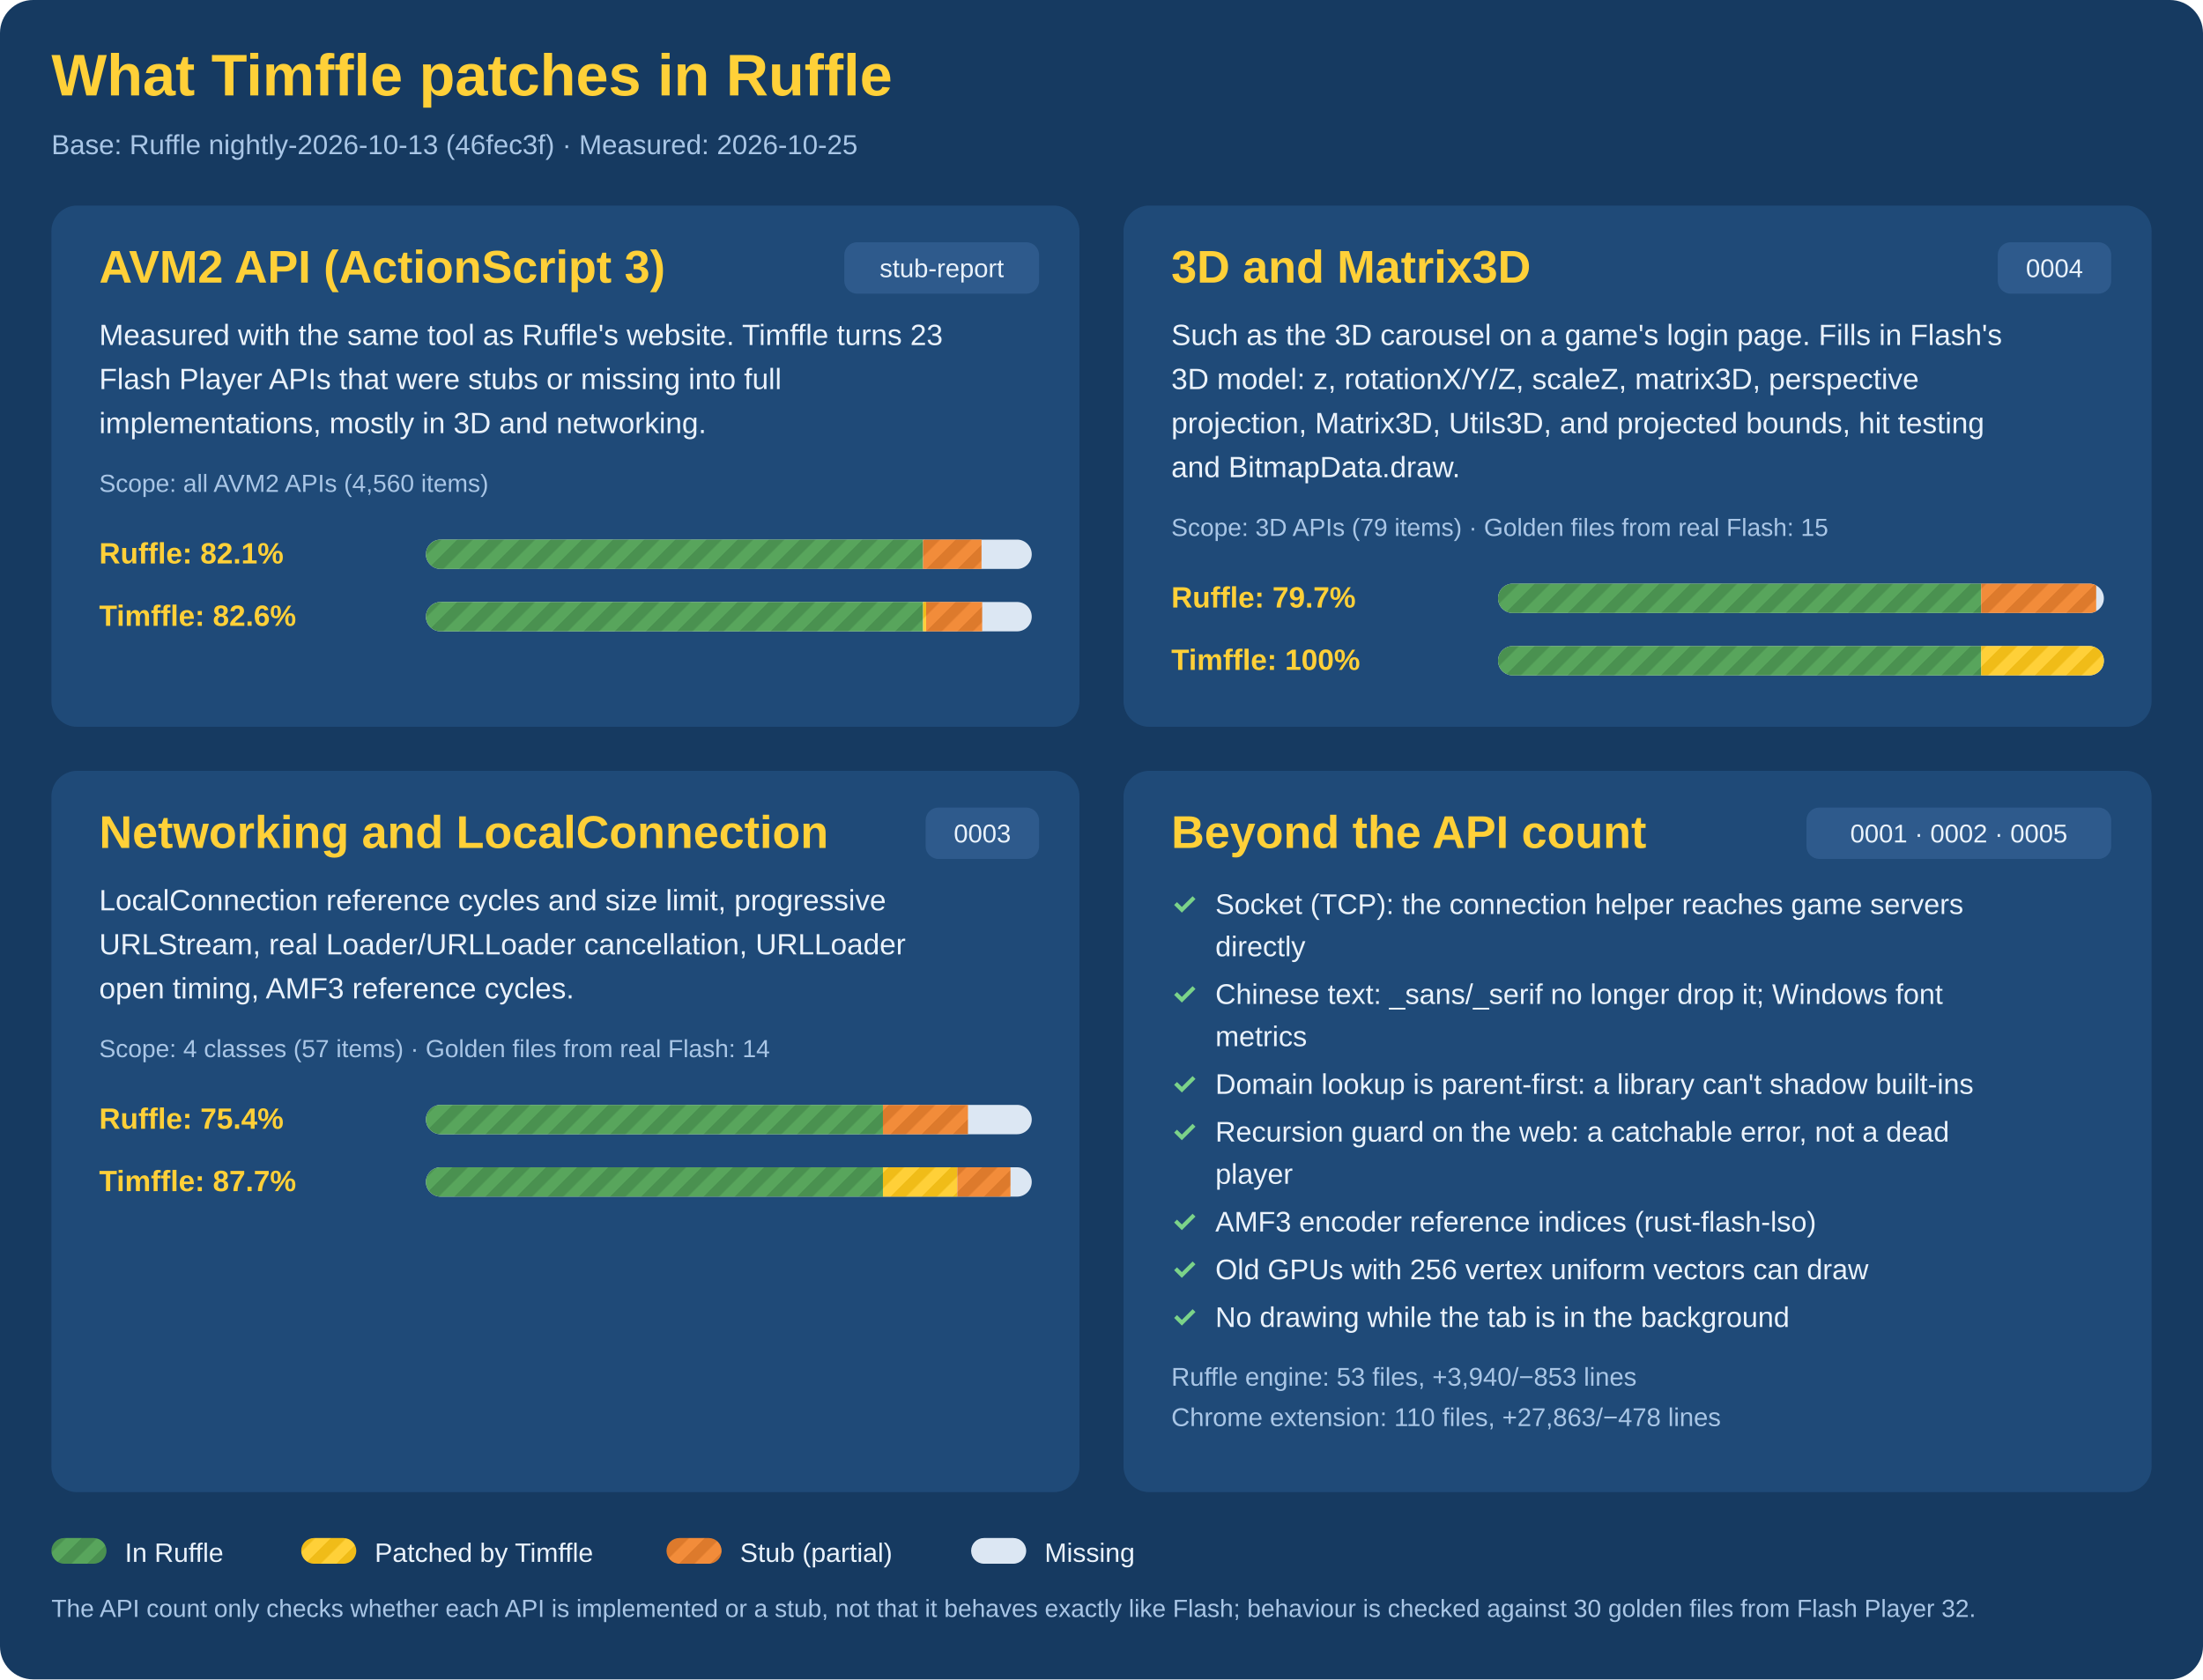
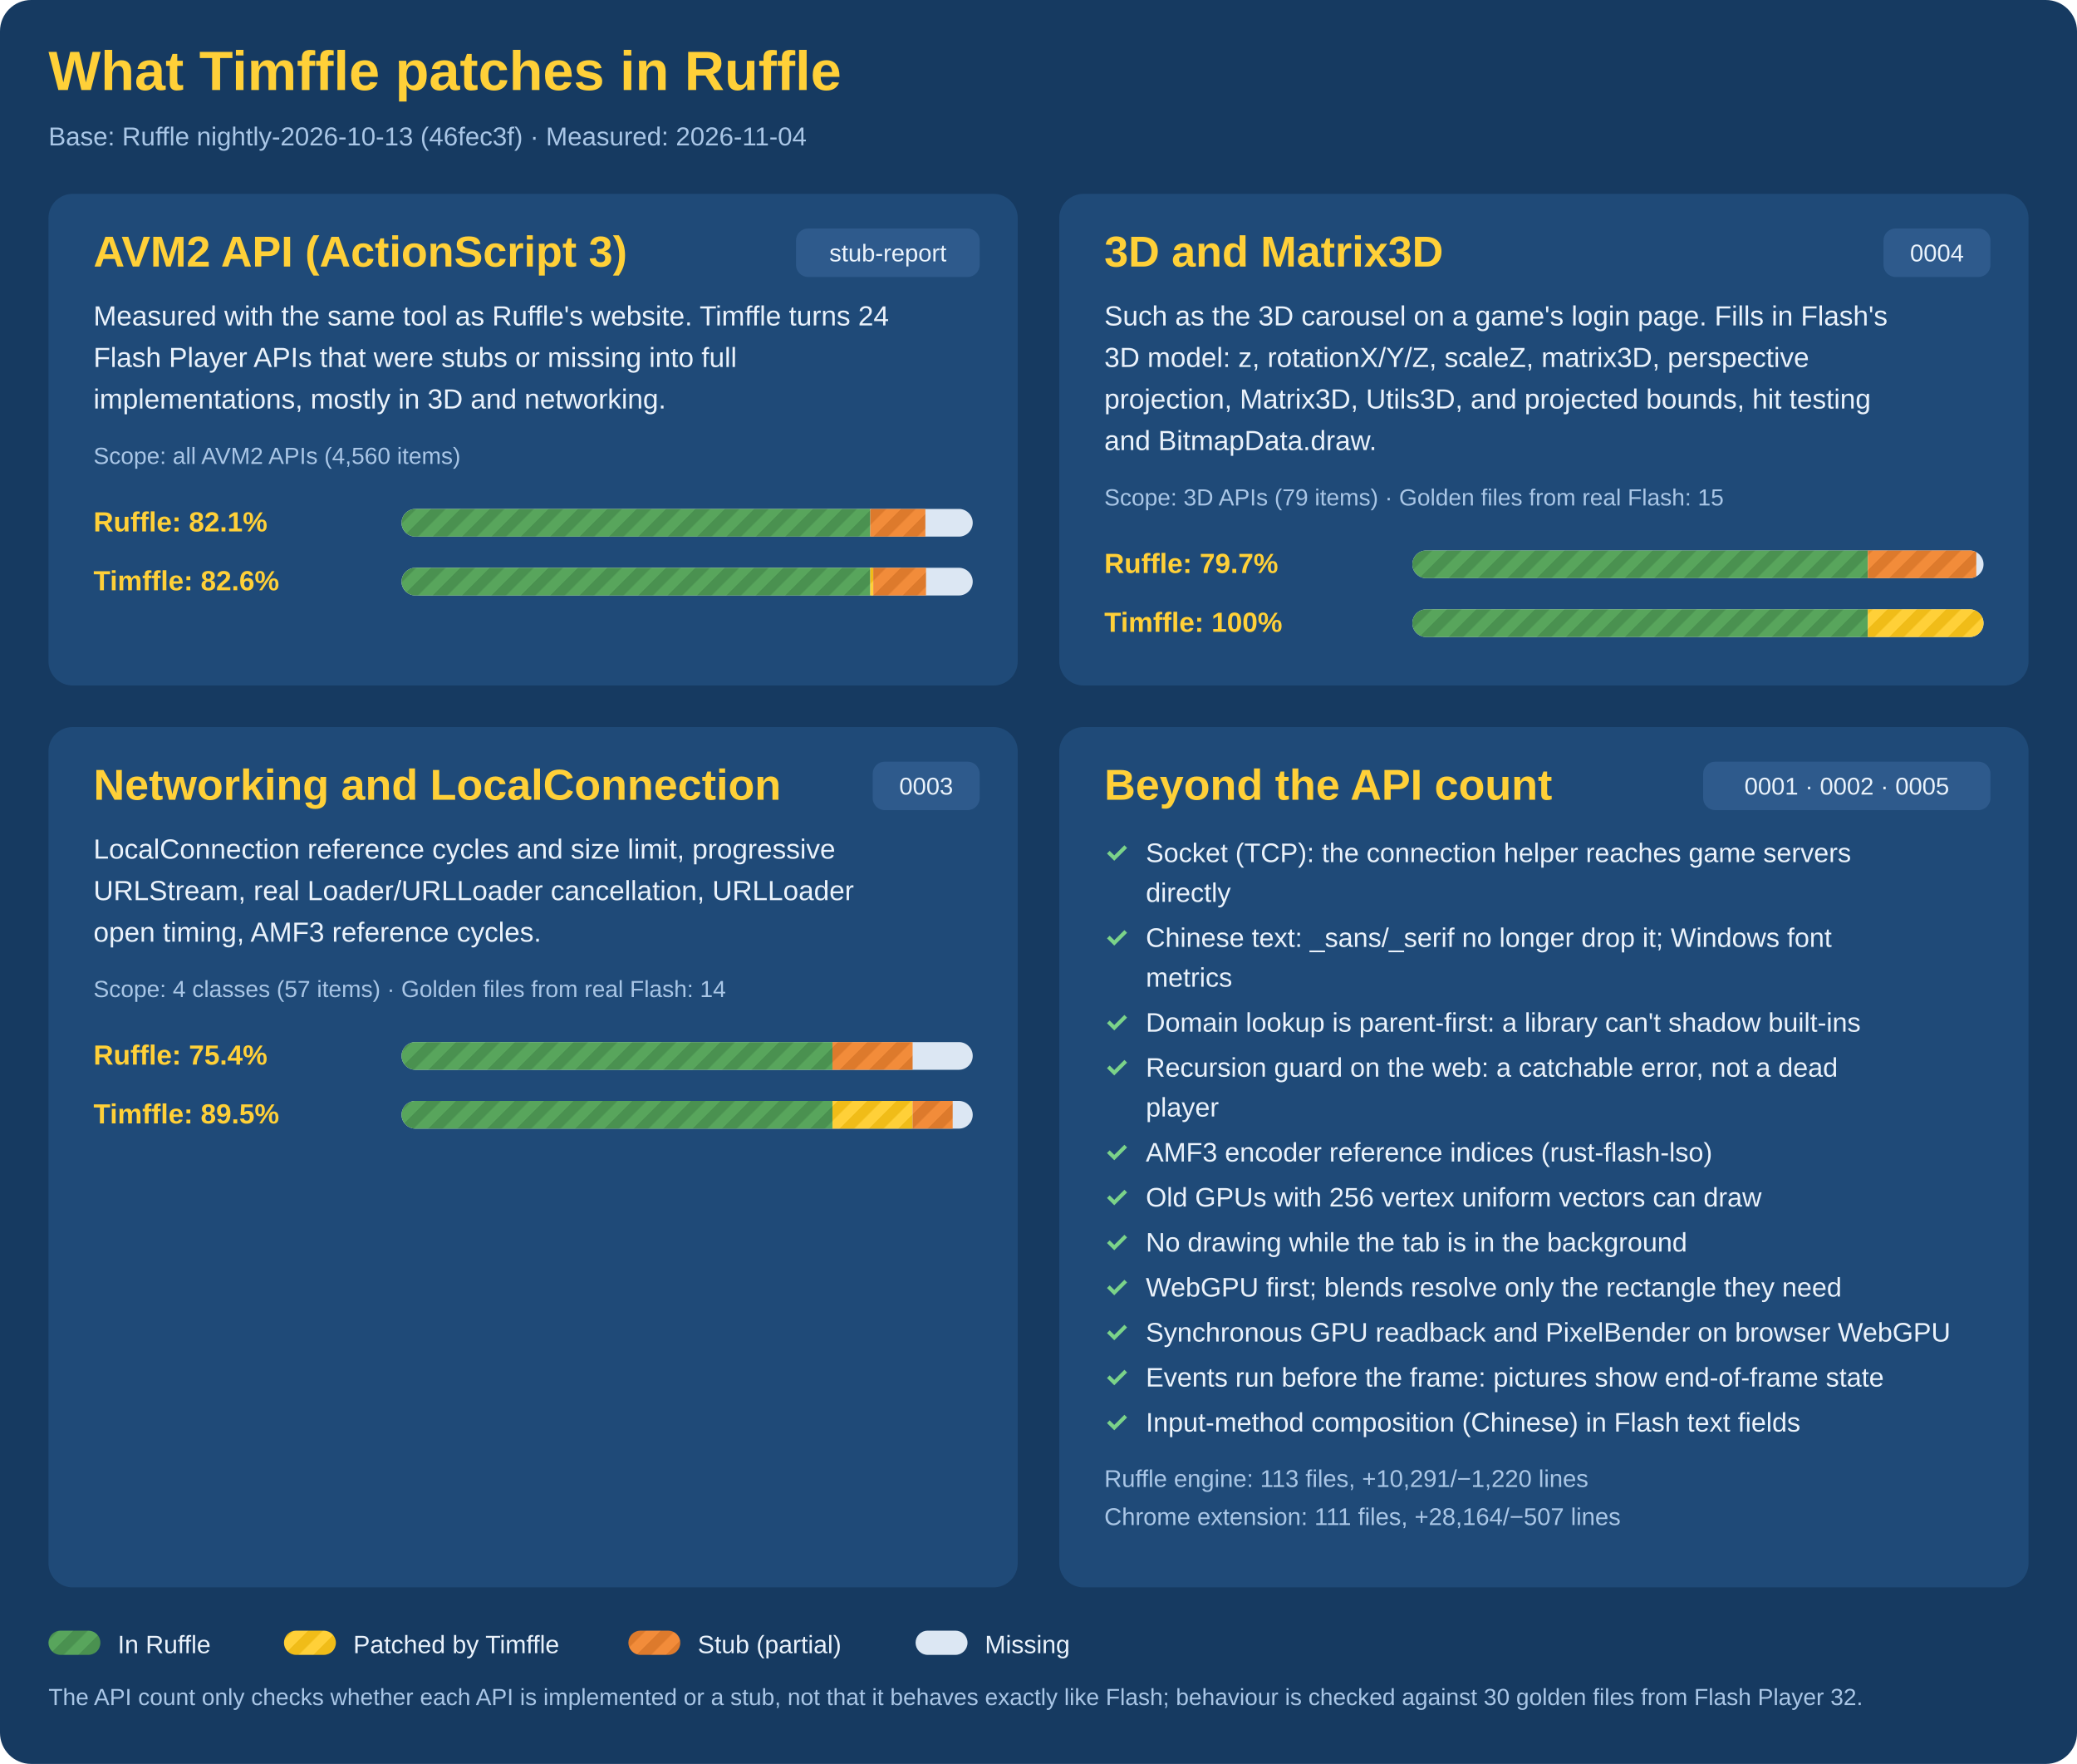
- <svg xmlns="http://www.w3.org/2000/svg" width="1200" height="915" viewBox="0 0 1200 915" role="img" aria-label="What Timffle patches in Ruffle" font-family="'Segoe UI', -apple-system, BlinkMacSystemFont, 'Helvetica Neue', Arial, sans-serif">
+ <svg xmlns="http://www.w3.org/2000/svg" width="1200" height="1019" viewBox="0 0 1200 1019" role="img" aria-label="What Timffle patches in Ruffle" font-family="'Segoe UI', -apple-system, BlinkMacSystemFont, 'Helvetica Neue', Arial, sans-serif">
  <defs>
    <pattern id="pg" width="12" height="12" patternUnits="userSpaceOnUse" patternTransform="rotate(45)">
      <rect width="12" height="12" fill="#58A55C" />
      <rect width="6" height="12" fill="#4A9150" />
    </pattern>
    <pattern id="py" width="12" height="12" patternUnits="userSpaceOnUse" patternTransform="rotate(45)">
      <rect width="12" height="12" fill="#FFD038" />
      <rect width="6" height="12" fill="#F0BC18" />
    </pattern>
    <pattern id="po" width="12" height="12" patternUnits="userSpaceOnUse" patternTransform="rotate(45)">
      <rect width="12" height="12" fill="#F28C3A" />
      <rect width="6" height="12" fill="#DD7A2C" />
    </pattern>
  </defs>
-   <rect width="1200" height="915" rx="18" fill="#163A61" />
+   <rect width="1200" height="1019" rx="18" fill="#163A61" />
  <text x="28.0" y="52.0" font-size="32" fill="#FFD038" font-weight="bold" text-anchor="start">What Timffle patches in Ruffle</text>
-   <text x="28.0" y="84.0" font-size="15" fill="#A9C6E6" font-weight="normal" text-anchor="start">Base: Ruffle nightly-2026-10-13 (46fec3f) · Measured: 2026-10-25</text>
+   <text x="28.0" y="84.0" font-size="15" fill="#A9C6E6" font-weight="normal" text-anchor="start">Base: Ruffle nightly-2026-10-13 (46fec3f) · Measured: 2026-11-04</text>
  <rect x="28" y="112" width="560" height="284" rx="14" fill="#1F4A78" />
  <rect x="459.9" y="132" width="106.1" height="28" rx="7" fill="#2E5A8C" />
  <text x="513.0" y="151.0" font-size="14" fill="#E9F2FB" font-weight="normal" text-anchor="middle">stub-report</text>
  <text x="54.0" y="154.0" font-size="25" fill="#FFD038" font-weight="bold" text-anchor="start">AVM2 API (ActionScript 3)</text>
-   <text x="54.0" y="188.0" font-size="16" fill="#EAF2FB" font-weight="normal" text-anchor="start">Measured with the same tool as Ruffle's website. Timffle turns 23</text>
+   <text x="54.0" y="188.0" font-size="16" fill="#EAF2FB" font-weight="normal" text-anchor="start">Measured with the same tool as Ruffle's website. Timffle turns 24</text>
  <text x="54.0" y="212.0" font-size="16" fill="#EAF2FB" font-weight="normal" text-anchor="start">Flash Player APIs that were stubs or missing into full</text>
  <text x="54.0" y="236.0" font-size="16" fill="#EAF2FB" font-weight="normal" text-anchor="start">implementations, mostly in 3D and networking.</text>
  <text x="54.0" y="268.0" font-size="13.5" fill="#A9C6E6" font-weight="normal" text-anchor="start">Scope: all AVM2 APIs (4,560 items)</text>
  <text x="54.0" y="307.0" font-size="16" fill="#FFD038" font-weight="bold" text-anchor="start">Ruffle: 82.1%</text>
  <clipPath id="ben7">
    <rect x="232.0" y="294" width="330.0" height="16" rx="8" />
  </clipPath>
  <rect x="232.0" y="294" width="330.0" height="16" rx="8" fill="#DCE7F3" />
  <rect x="232.00" y="294" width="270.80" height="16" fill="url(#pg)" clip-path="url(#ben7)" />
  <rect x="502.80" y="294" width="31.84" height="16" fill="url(#po)" clip-path="url(#ben7)" />
  <text x="54.0" y="341.0" font-size="16" fill="#FFD038" font-weight="bold" text-anchor="start">Timffle: 82.6%</text>
  <clipPath id="ben8">
    <rect x="232.0" y="328" width="330.0" height="16" rx="8" />
  </clipPath>
  <rect x="232.0" y="328" width="330.0" height="16" rx="8" fill="#DCE7F3" />
  <rect x="232.00" y="328" width="270.80" height="16" fill="url(#pg)" clip-path="url(#ben8)" />
-   <rect x="502.80" y="328" width="1.66" height="16" fill="url(#py)" clip-path="url(#ben8)" />
-   <rect x="504.47" y="328" width="30.54" height="16" fill="url(#po)" clip-path="url(#ben8)" />
+   <rect x="502.80" y="328" width="1.74" height="16" fill="url(#py)" clip-path="url(#ben8)" />
+   <rect x="504.54" y="328" width="30.47" height="16" fill="url(#po)" clip-path="url(#ben8)" />
  <rect x="612" y="112" width="560" height="284" rx="14" fill="#1F4A78" />
  <rect x="1088.2" y="132" width="61.8" height="28" rx="7" fill="#2E5A8C" />
  <text x="1119.1" y="151.0" font-size="14" fill="#E9F2FB" font-weight="normal" text-anchor="middle">0004</text>
  <text x="638.0" y="154.0" font-size="25" fill="#FFD038" font-weight="bold" text-anchor="start">3D and Matrix3D</text>
  <text x="638.0" y="188.0" font-size="16" fill="#EAF2FB" font-weight="normal" text-anchor="start">Such as the 3D carousel on a game's login page. Fills in Flash's</text>
  <text x="638.0" y="212.0" font-size="16" fill="#EAF2FB" font-weight="normal" text-anchor="start">3D model: z, rotationX/Y/Z, scaleZ, matrix3D, perspective</text>
  <text x="638.0" y="236.0" font-size="16" fill="#EAF2FB" font-weight="normal" text-anchor="start">projection, Matrix3D, Utils3D, and projected bounds, hit testing</text>
  <text x="638.0" y="260.0" font-size="16" fill="#EAF2FB" font-weight="normal" text-anchor="start">and BitmapData.draw.</text>
  <text x="638.0" y="292.0" font-size="13.5" fill="#A9C6E6" font-weight="normal" text-anchor="start">Scope: 3D APIs (79 items) · Golden files from real Flash: 15</text>
  <text x="638.0" y="331.0" font-size="16" fill="#FFD038" font-weight="bold" text-anchor="start">Ruffle: 79.7%</text>
  <clipPath id="ben9">
    <rect x="816.0" y="318" width="330.0" height="16" rx="8" />
  </clipPath>
  <rect x="816.0" y="318" width="330.0" height="16" rx="8" fill="#DCE7F3" />
  <rect x="816.00" y="318" width="263.16" height="16" fill="url(#pg)" clip-path="url(#ben9)" />
  <rect x="1079.16" y="318" width="62.66" height="16" fill="url(#po)" clip-path="url(#ben9)" />
  <text x="638.0" y="365.0" font-size="16" fill="#FFD038" font-weight="bold" text-anchor="start">Timffle: 100%</text>
  <clipPath id="ben10">
    <rect x="816.0" y="352" width="330.0" height="16" rx="8" />
  </clipPath>
  <rect x="816.0" y="352" width="330.0" height="16" rx="8" fill="#DCE7F3" />
  <rect x="816.00" y="352" width="263.16" height="16" fill="url(#pg)" clip-path="url(#ben10)" />
  <rect x="1079.16" y="352" width="66.84" height="16" fill="url(#py)" clip-path="url(#ben10)" />
-   <rect x="28" y="420" width="560" height="393" rx="14" fill="#1F4A78" />
+   <rect x="28" y="420" width="560" height="497" rx="14" fill="#1F4A78" />
  <rect x="504.2" y="440" width="61.8" height="28" rx="7" fill="#2E5A8C" />
  <text x="535.1" y="459.0" font-size="14" fill="#E9F2FB" font-weight="normal" text-anchor="middle">0003</text>
  <text x="54.0" y="462.0" font-size="25" fill="#FFD038" font-weight="bold" text-anchor="start">Networking and LocalConnection</text>
  <text x="54.0" y="496.0" font-size="16" fill="#EAF2FB" font-weight="normal" text-anchor="start">LocalConnection reference cycles and size limit, progressive</text>
  <text x="54.0" y="520.0" font-size="16" fill="#EAF2FB" font-weight="normal" text-anchor="start">URLStream, real Loader/URLLoader cancellation, URLLoader</text>
  <text x="54.0" y="544.0" font-size="16" fill="#EAF2FB" font-weight="normal" text-anchor="start">open timing, AMF3 reference cycles.</text>
  <text x="54.0" y="576.0" font-size="13.5" fill="#A9C6E6" font-weight="normal" text-anchor="start">Scope: 4 classes (57 items) · Golden files from real Flash: 14</text>
  <text x="54.0" y="615.0" font-size="16" fill="#FFD038" font-weight="bold" text-anchor="start">Ruffle: 75.4%</text>
  <clipPath id="ben11">
    <rect x="232.0" y="602" width="330.0" height="16" rx="8" />
  </clipPath>
  <rect x="232.0" y="602" width="330.0" height="16" rx="8" fill="#DCE7F3" />
  <rect x="232.00" y="602" width="248.95" height="16" fill="url(#pg)" clip-path="url(#ben11)" />
  <rect x="480.95" y="602" width="46.32" height="16" fill="url(#po)" clip-path="url(#ben11)" />
-   <text x="54.0" y="649.0" font-size="16" fill="#FFD038" font-weight="bold" text-anchor="start">Timffle: 87.7%</text>
+   <text x="54.0" y="649.0" font-size="16" fill="#FFD038" font-weight="bold" text-anchor="start">Timffle: 89.5%</text>
  <clipPath id="ben12">
    <rect x="232.0" y="636" width="330.0" height="16" rx="8" />
  </clipPath>
  <rect x="232.0" y="636" width="330.0" height="16" rx="8" fill="#DCE7F3" />
  <rect x="232.00" y="636" width="248.95" height="16" fill="url(#pg)" clip-path="url(#ben12)" />
-   <rect x="480.95" y="636" width="40.53" height="16" fill="url(#py)" clip-path="url(#ben12)" />
-   <rect x="521.47" y="636" width="28.95" height="16" fill="url(#po)" clip-path="url(#ben12)" />
-   <rect x="612" y="420" width="560" height="393" rx="14" fill="#1F4A78" />
+   <rect x="480.95" y="636" width="46.32" height="16" fill="url(#py)" clip-path="url(#ben12)" />
+   <rect x="527.26" y="636" width="23.16" height="16" fill="url(#po)" clip-path="url(#ben12)" />
+   <rect x="612" y="420" width="560" height="497" rx="14" fill="#1F4A78" />
  <rect x="984.0" y="440" width="166.0" height="28" rx="7" fill="#2E5A8C" />
  <text x="1067.0" y="459.0" font-size="14" fill="#E9F2FB" font-weight="normal" text-anchor="middle">0001 · 0002 · 0005</text>
  <text x="638.0" y="462.0" font-size="25" fill="#FFD038" font-weight="bold" text-anchor="start">Beyond the API count</text>
  <text x="638.0" y="498.0" font-size="16" fill="#7BD389" font-weight="bold" text-anchor="start">✓</text>
  <text x="662.0" y="498.0" font-size="15.5" fill="#EAF2FB" font-weight="normal" text-anchor="start">Socket (TCP): the connection helper reaches game servers</text>
  <text x="662.0" y="521.0" font-size="15.5" fill="#EAF2FB" font-weight="normal" text-anchor="start">directly</text>
  <text x="638.0" y="547.0" font-size="16" fill="#7BD389" font-weight="bold" text-anchor="start">✓</text>
  <text x="662.0" y="547.0" font-size="15.5" fill="#EAF2FB" font-weight="normal" text-anchor="start">Chinese text: _sans/_serif no longer drop it; Windows font</text>
  <text x="662.0" y="570.0" font-size="15.5" fill="#EAF2FB" font-weight="normal" text-anchor="start">metrics</text>
  <text x="638.0" y="596.0" font-size="16" fill="#7BD389" font-weight="bold" text-anchor="start">✓</text>
  <text x="662.0" y="596.0" font-size="15.5" fill="#EAF2FB" font-weight="normal" text-anchor="start">Domain lookup is parent-first: a library can't shadow built-ins</text>
  <text x="638.0" y="622.0" font-size="16" fill="#7BD389" font-weight="bold" text-anchor="start">✓</text>
  <text x="662.0" y="622.0" font-size="15.5" fill="#EAF2FB" font-weight="normal" text-anchor="start">Recursion guard on the web: a catchable error, not a dead</text>
  <text x="662.0" y="645.0" font-size="15.5" fill="#EAF2FB" font-weight="normal" text-anchor="start">player</text>
  <text x="638.0" y="671.0" font-size="16" fill="#7BD389" font-weight="bold" text-anchor="start">✓</text>
  <text x="662.0" y="671.0" font-size="15.5" fill="#EAF2FB" font-weight="normal" text-anchor="start">AMF3 encoder reference indices (rust-flash-lso)</text>
  <text x="638.0" y="697.0" font-size="16" fill="#7BD389" font-weight="bold" text-anchor="start">✓</text>
  <text x="662.0" y="697.0" font-size="15.5" fill="#EAF2FB" font-weight="normal" text-anchor="start">Old GPUs with 256 vertex uniform vectors can draw</text>
  <text x="638.0" y="723.0" font-size="16" fill="#7BD389" font-weight="bold" text-anchor="start">✓</text>
  <text x="662.0" y="723.0" font-size="15.5" fill="#EAF2FB" font-weight="normal" text-anchor="start">No drawing while the tab is in the background</text>
-   <text x="638.0" y="755.0" font-size="14" fill="#A9C6E6" font-weight="normal" text-anchor="start">Ruffle engine: 53 files, +3,940/−853 lines</text>
-   <text x="638.0" y="777.0" font-size="14" fill="#A9C6E6" font-weight="normal" text-anchor="start">Chrome extension: 110 files, +27,863/−478 lines</text>
-   <rect x="28" y="838" width="30" height="14" rx="7" fill="url(#pg)" />
-   <text x="68.0" y="851.0" font-size="14.5" fill="#EAF2FB" font-weight="normal" text-anchor="start">In Ruffle</text>
-   <rect x="164.06" y="838" width="30" height="14" rx="7" fill="url(#py)" />
-   <text x="204.1" y="851.0" font-size="14.5" fill="#EAF2FB" font-weight="normal" text-anchor="start">Patched by Timffle</text>
-   <rect x="363.05" y="838" width="30" height="14" rx="7" fill="url(#po)" />
-   <text x="403.1" y="851.0" font-size="14.5" fill="#EAF2FB" font-weight="normal" text-anchor="start">Stub (partial)</text>
-   <rect x="528.98" y="838" width="30" height="14" rx="7" fill="#DCE7F3" />
-   <text x="569.0" y="851.0" font-size="14.5" fill="#EAF2FB" font-weight="normal" text-anchor="start">Missing</text>
-   <text x="28.0" y="881.0" font-size="13.5" fill="#A9C6E6" font-weight="normal" text-anchor="start">The API count only checks whether each API is implemented or a stub, not that it behaves exactly like Flash; behaviour is checked against 30 golden files from Flash Player 32.</text>
+   <text x="638.0" y="749.0" font-size="16" fill="#7BD389" font-weight="bold" text-anchor="start">✓</text>
+   <text x="662.0" y="749.0" font-size="15.5" fill="#EAF2FB" font-weight="normal" text-anchor="start">WebGPU first; blends resolve only the rectangle they need</text>
+   <text x="638.0" y="775.0" font-size="16" fill="#7BD389" font-weight="bold" text-anchor="start">✓</text>
+   <text x="662.0" y="775.0" font-size="15.5" fill="#EAF2FB" font-weight="normal" text-anchor="start">Synchronous GPU readback and PixelBender on browser WebGPU</text>
+   <text x="638.0" y="801.0" font-size="16" fill="#7BD389" font-weight="bold" text-anchor="start">✓</text>
+   <text x="662.0" y="801.0" font-size="15.5" fill="#EAF2FB" font-weight="normal" text-anchor="start">Events run before the frame: pictures show end-of-frame state</text>
+   <text x="638.0" y="827.0" font-size="16" fill="#7BD389" font-weight="bold" text-anchor="start">✓</text>
+   <text x="662.0" y="827.0" font-size="15.5" fill="#EAF2FB" font-weight="normal" text-anchor="start">Input-method composition (Chinese) in Flash text fields</text>
+   <text x="638.0" y="859.0" font-size="14" fill="#A9C6E6" font-weight="normal" text-anchor="start">Ruffle engine: 113 files, +10,291/−1,220 lines</text>
+   <text x="638.0" y="881.0" font-size="14" fill="#A9C6E6" font-weight="normal" text-anchor="start">Chrome extension: 111 files, +28,164/−507 lines</text>
+   <rect x="28" y="942" width="30" height="14" rx="7" fill="url(#pg)" />
+   <text x="68.0" y="955.0" font-size="14.5" fill="#EAF2FB" font-weight="normal" text-anchor="start">In Ruffle</text>
+   <rect x="164.06" y="942" width="30" height="14" rx="7" fill="url(#py)" />
+   <text x="204.1" y="955.0" font-size="14.5" fill="#EAF2FB" font-weight="normal" text-anchor="start">Patched by Timffle</text>
+   <rect x="363.05" y="942" width="30" height="14" rx="7" fill="url(#po)" />
+   <text x="403.1" y="955.0" font-size="14.5" fill="#EAF2FB" font-weight="normal" text-anchor="start">Stub (partial)</text>
+   <rect x="528.98" y="942" width="30" height="14" rx="7" fill="#DCE7F3" />
+   <text x="569.0" y="955.0" font-size="14.5" fill="#EAF2FB" font-weight="normal" text-anchor="start">Missing</text>
+   <text x="28.0" y="985.0" font-size="13.5" fill="#A9C6E6" font-weight="normal" text-anchor="start">The API count only checks whether each API is implemented or a stub, not that it behaves exactly like Flash; behaviour is checked against 30 golden files from Flash Player 32.</text>
</svg>
